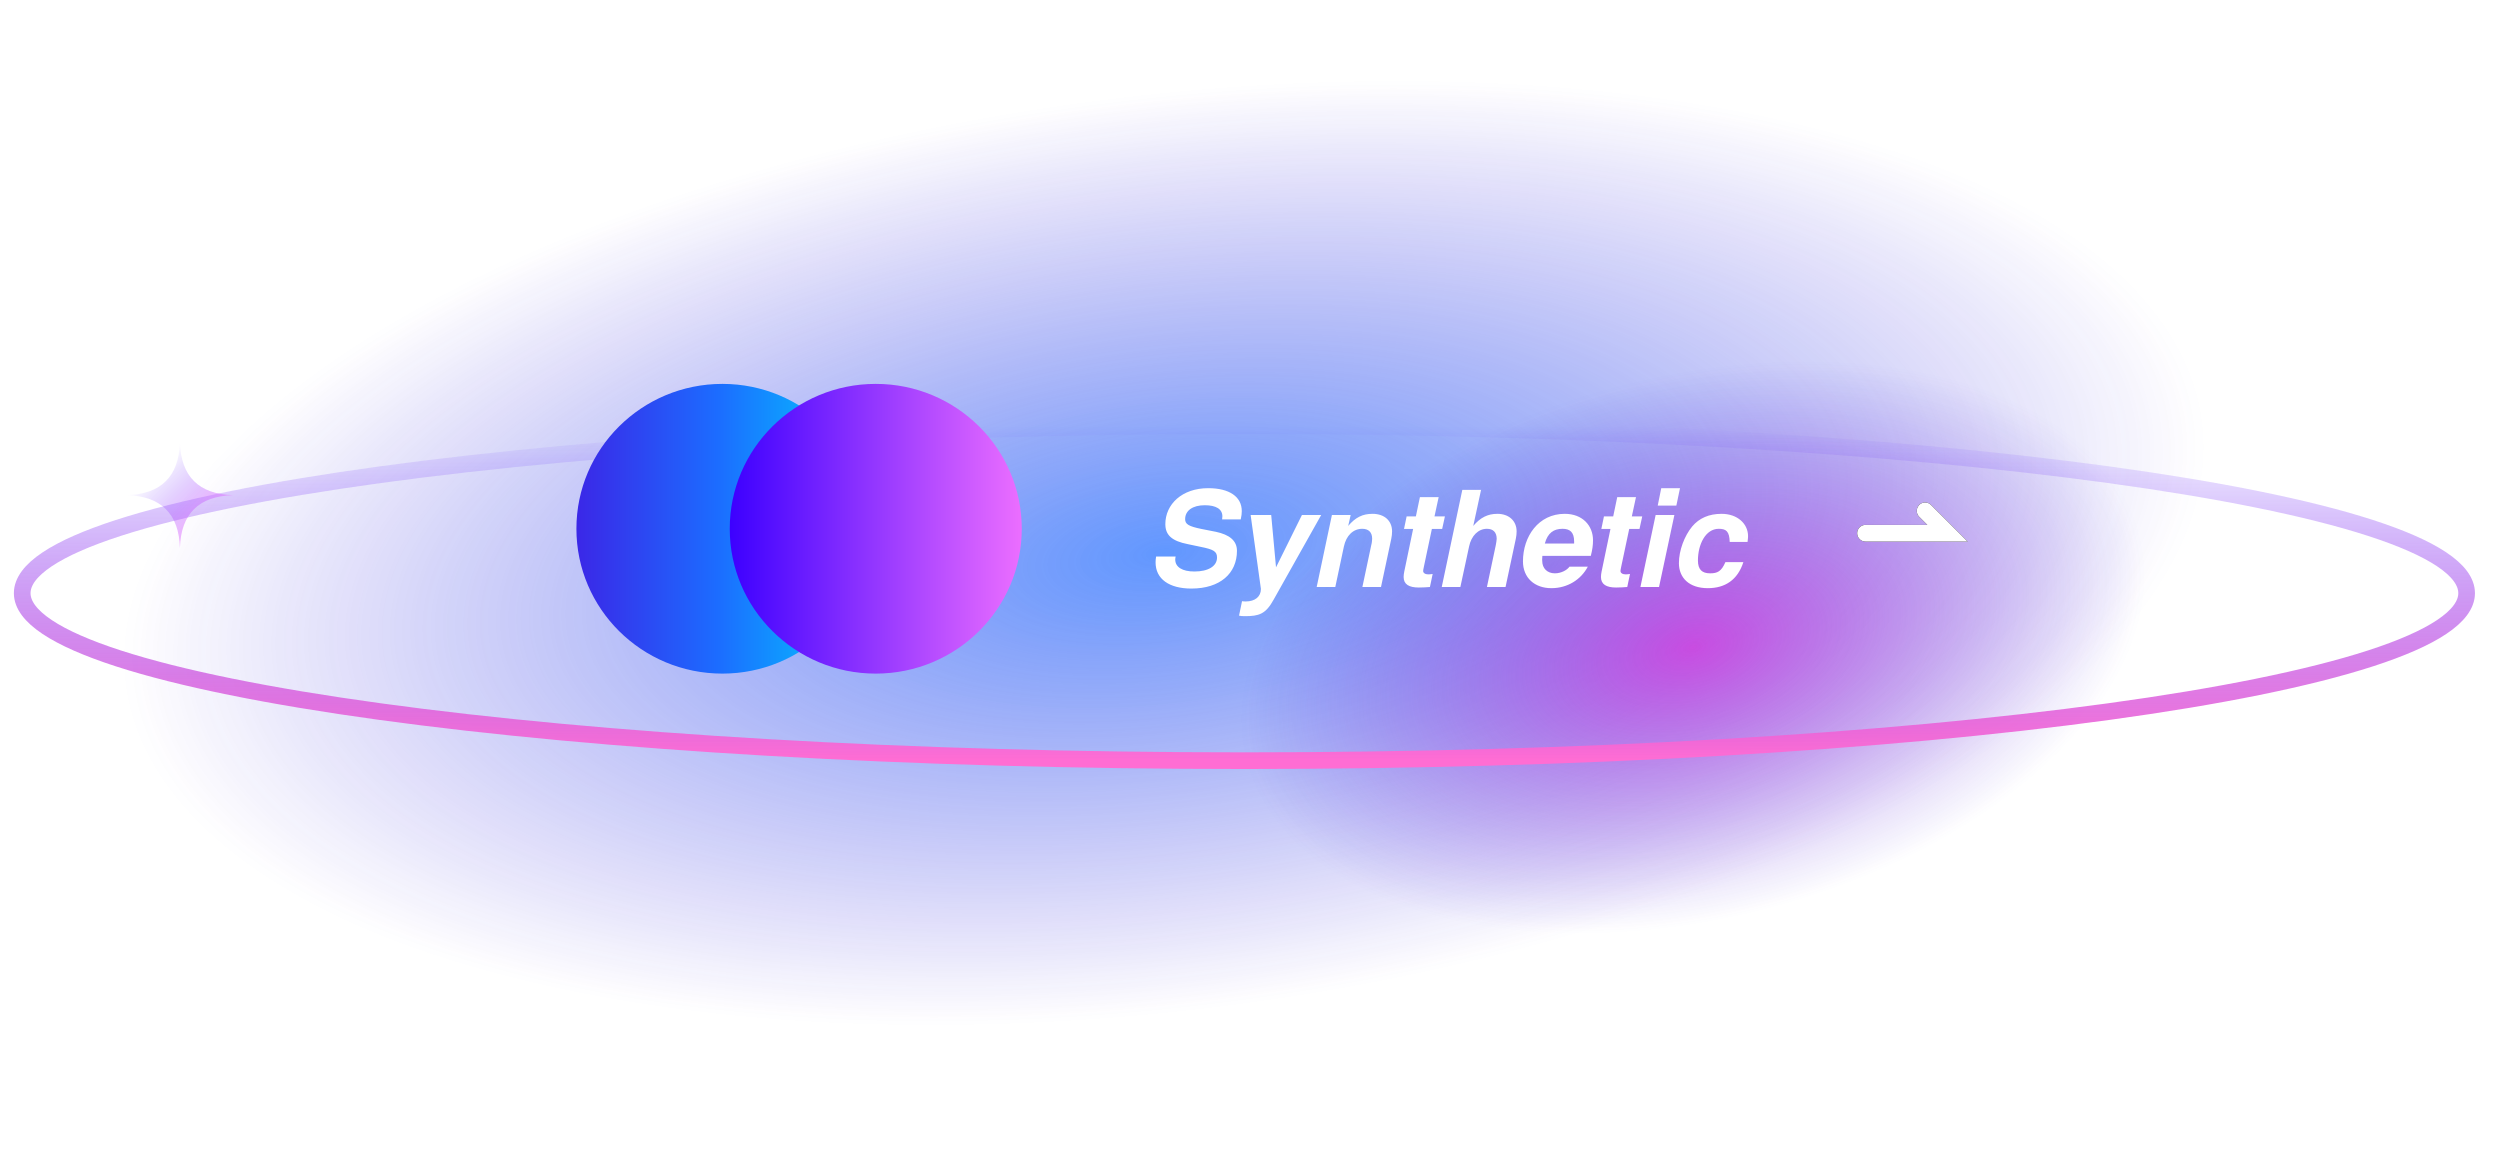
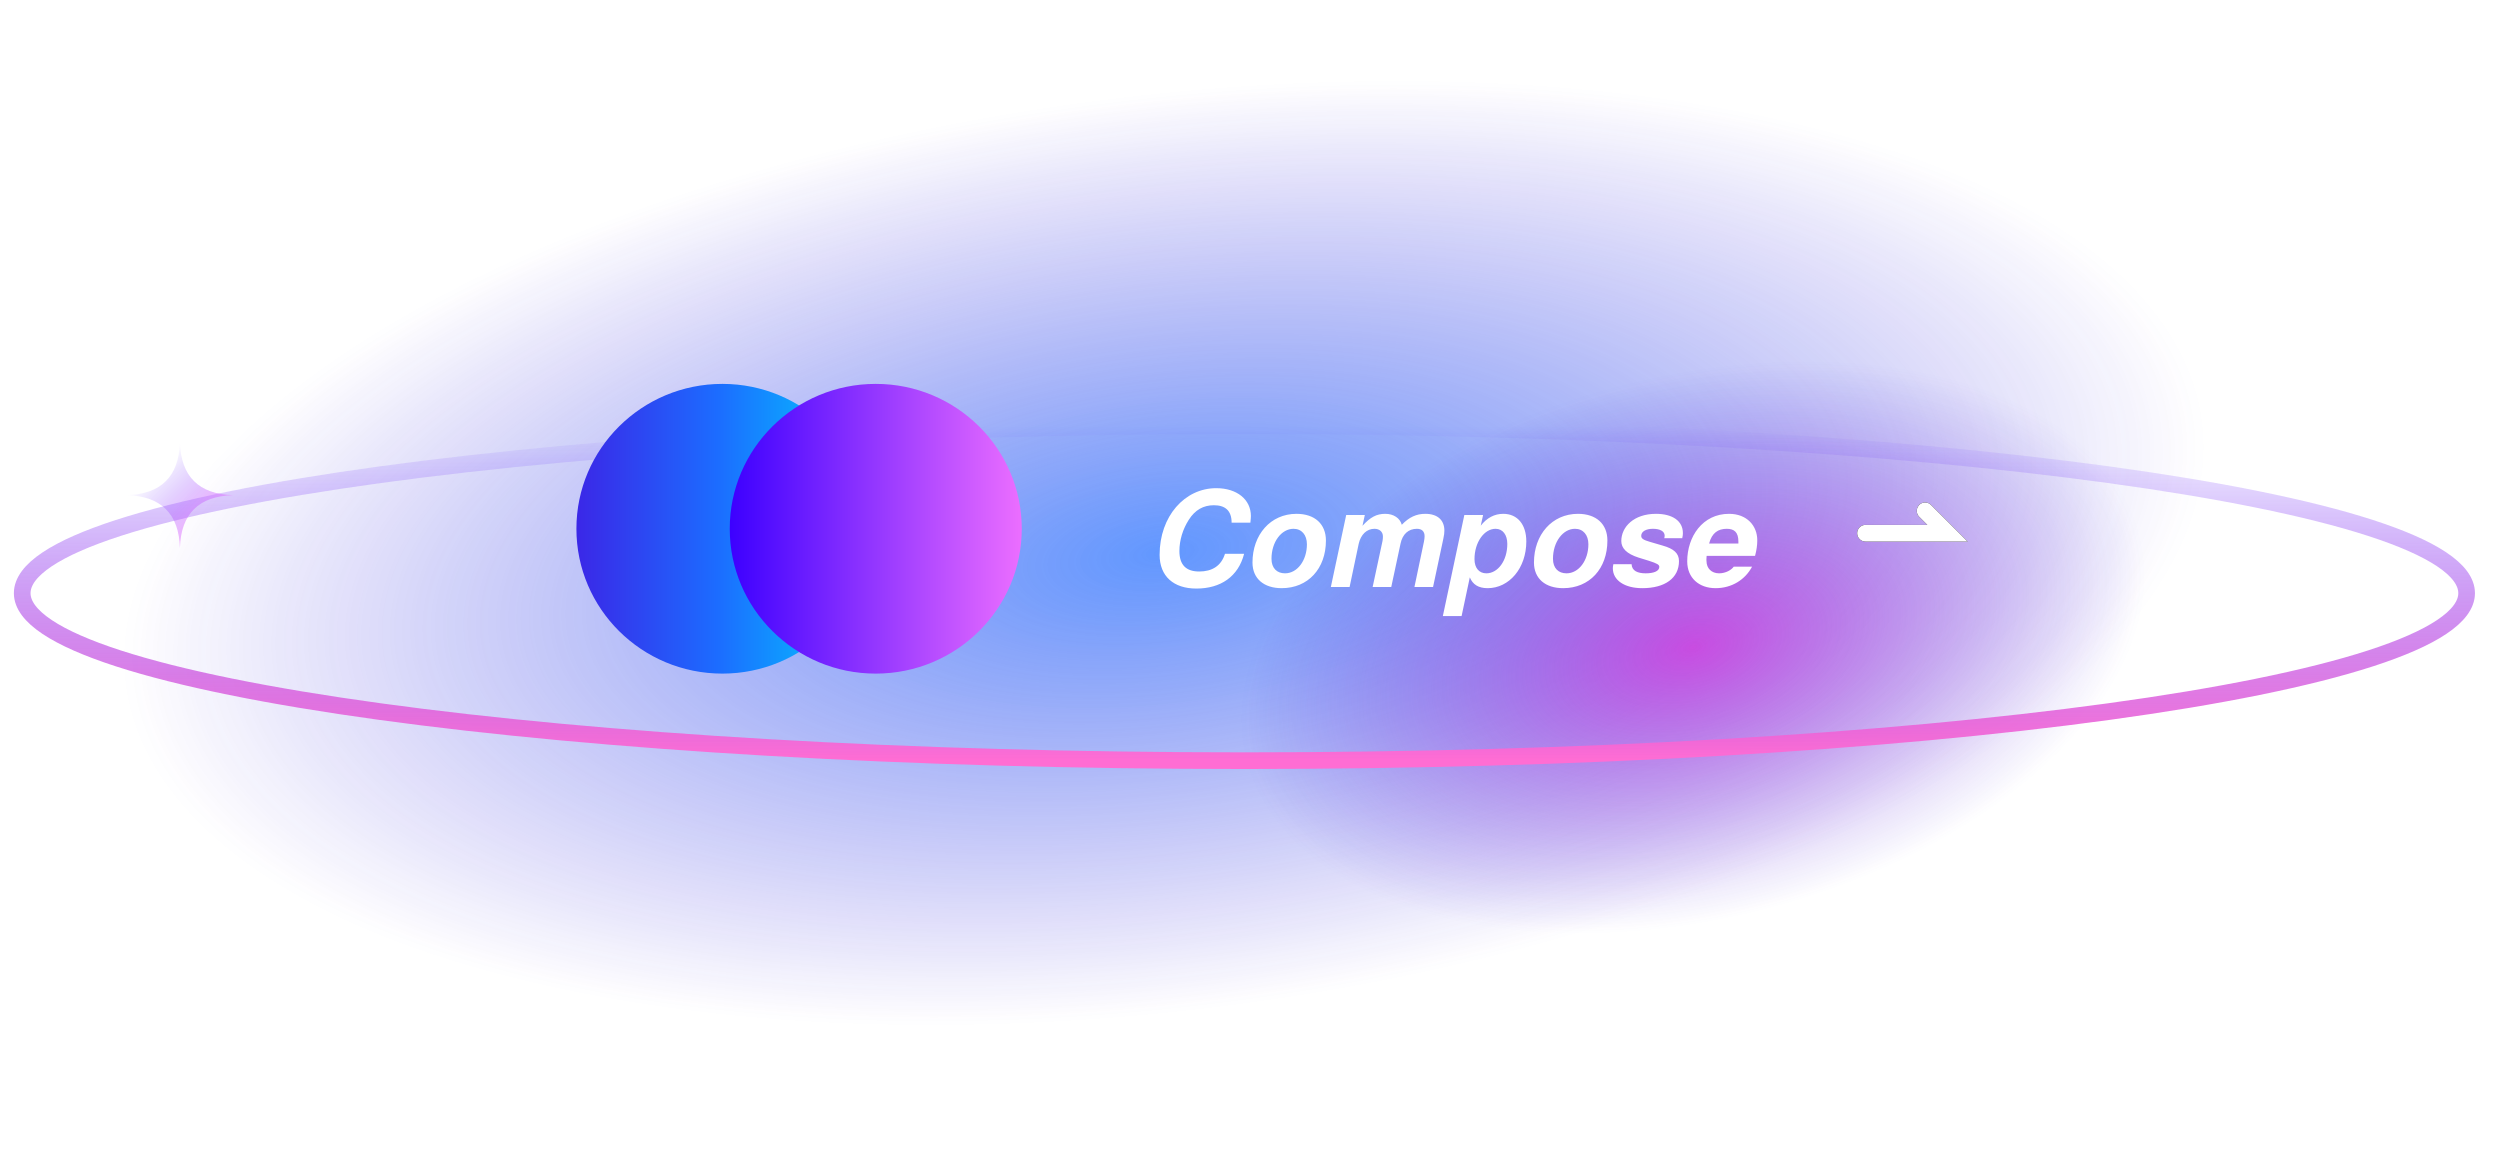
<svg xmlns="http://www.w3.org/2000/svg" role="img" viewBox="0 0 300 140" xml:space="preserve">
  <style type="text/css">.wpgraphicator-ellipse-1f9p10mmiedemy0a1r3ln ellipse {animation-name: wpgraphicator-ellipse-1f9p10mmiedemy0a1r3ln;animation-delay: 0s;animation-duration: 3.99s;animation-iteration-count: infinite;animation-fill-mode: both;}.wpgraphicator-ellipse-d919u7jx3210lfppxnfc6 ellipse {animation-name: wpgraphicator-ellipse-d919u7jx3210lfppxnfc6;animation-delay: 0s;animation-duration: 3.99s;animation-iteration-count: infinite;animation-fill-mode: both;}.wpgraphicator-ellipse-l0gbjdd4fp2ovvregypc ellipse {animation-name: wpgraphicator-ellipse-l0gbjdd4fp2ovvregypc;animation-delay: 0s;animation-duration: 3.99s;animation-iteration-count: infinite;animation-fill-mode: both;}.wpgraphicator-path-v84nx5109yo3sknbaiuri path {animation-name: wpgraphicator-path-v84nx5109yo3sknbaiuri;animation-delay: 0s;animation-duration: 3.99s;animation-iteration-count: infinite;animation-fill-mode: both;}.wpgraphicator-path-0hef6nsuae4w79jia0fc path {animation-name: wpgraphicator-path-0hef6nsuae4w79jia0fc;animation-delay: 0s;animation-duration: 3.99s;animation-iteration-count: infinite;animation-fill-mode: both;}.wpgraphicator-ellipse-lnrjtmxs3b6dmesca0b11 ellipse {animation-name: wpgraphicator-ellipse-lnrjtmxs3b6dmesca0b11;animation-delay: 0s;animation-duration: 3.99s;animation-iteration-count: infinite;animation-fill-mode: both;}.wpgraphicator-ellipse-s43iojf5ae28v39mhki4 ellipse {animation-name: wpgraphicator-ellipse-s43iojf5ae28v39mhki4;animation-delay: 0s;animation-duration: 3.99s;animation-iteration-count: infinite;animation-fill-mode: both;}.wpgraphicator-i-text-s2m1112t8h0i63n80qlel text {animation-name: wpgraphicator-i-text-s2m1112t8h0i63n80qlel;animation-delay: 0s;animation-duration: 3.99s;animation-iteration-count: infinite;animation-fill-mode: both;}.wpgraphicator-group-v3yunsom0dod6ajn0e8d  {animation-name: wpgraphicator-group-v3yunsom0dod6ajn0e8d;animation-delay: 0s;animation-duration: 3.99s;animation-iteration-count: infinite;animation-fill-mode: both;}.wpgraphicator-ellipse-1f9p10mmiedemy0a1r3ln-scaleX {animation-name: wpgraphicator-ellipse-1f9p10mmiedemy0a1r3ln-scaleX;animation-delay: 0s;animation-duration: 3.99s;animation-iteration-count: infinite;animation-fill-mode: both;}@keyframes wpgraphicator-ellipse-1f9p10mmiedemy0a1r3ln-scaleX {0% {animation-timing-function: linear;transform: scaleX(1);}50.125% {animation-timing-function: linear;transform: scaleX(0.6);}99.749% {animation-timing-function: linear;transform: scaleX(1);}100% {animation-timing-function: linear;transform: scaleX(1);}}.wpgraphicator-ellipse-1f9p10mmiedemy0a1r3ln-scaleY {animation-name: wpgraphicator-ellipse-1f9p10mmiedemy0a1r3ln-scaleY;animation-delay: 0s;animation-duration: 3.99s;animation-iteration-count: infinite;animation-fill-mode: both;}@keyframes wpgraphicator-ellipse-1f9p10mmiedemy0a1r3ln-scaleY {0% {animation-timing-function: linear;transform: scaleY(1);}50.125% {animation-timing-function: linear;transform: scaleY(0.6);}99.749% {animation-timing-function: linear;transform: scaleY(1);}100% {animation-timing-function: linear;transform: scaleY(1);}}.wpgraphicator-ellipse-1f9p10mmiedemy0a1r3ln-left {animation-name: wpgraphicator-ellipse-1f9p10mmiedemy0a1r3ln-left;animation-delay: 0s;animation-duration: 3.99s;animation-iteration-count: infinite;animation-fill-mode: both;}@keyframes wpgraphicator-ellipse-1f9p10mmiedemy0a1r3ln-left {0% {animation-timing-function: linear;transform: translateX(139.67px);}50.125% {animation-timing-function: linear;transform: translateX(103.5px);}99.749% {animation-timing-function: linear;transform: translateX(135.72px);}100% {animation-timing-function: linear;transform: translateX(135.72px);}}.wpgraphicator-ellipse-1f9p10mmiedemy0a1r3ln-top {animation-name: wpgraphicator-ellipse-1f9p10mmiedemy0a1r3ln-top;animation-delay: 0s;animation-duration: 3.99s;animation-iteration-count: infinite;animation-fill-mode: both;}@keyframes wpgraphicator-ellipse-1f9p10mmiedemy0a1r3ln-top {0% {animation-timing-function: linear;transform: translateY(66.36px);}50.125% {animation-timing-function: linear;transform: translateY(57.88px);}99.749% {animation-timing-function: linear;transform: translateY(63.25px);}100% {animation-timing-function: linear;transform: translateY(63.25px);}}.wpgraphicator-ellipse-d919u7jx3210lfppxnfc6-scaleX {animation-name: wpgraphicator-ellipse-d919u7jx3210lfppxnfc6-scaleX;animation-delay: 0s;animation-duration: 3.99s;animation-iteration-count: infinite;animation-fill-mode: both;}@keyframes wpgraphicator-ellipse-d919u7jx3210lfppxnfc6-scaleX {0% {animation-timing-function: linear;transform: scaleX(1);}50.376% {animation-timing-function: linear;transform: scaleX(1.4);}99.749% {animation-timing-function: linear;transform: scaleX(1);}100% {animation-timing-function: linear;transform: scaleX(1);}}.wpgraphicator-ellipse-d919u7jx3210lfppxnfc6-scaleY {animation-name: wpgraphicator-ellipse-d919u7jx3210lfppxnfc6-scaleY;animation-delay: 0s;animation-duration: 3.99s;animation-iteration-count: infinite;animation-fill-mode: both;}@keyframes wpgraphicator-ellipse-d919u7jx3210lfppxnfc6-scaleY {0% {animation-timing-function: linear;transform: scaleY(1);}50.376% {animation-timing-function: linear;transform: scaleY(1.4);}99.749% {animation-timing-function: linear;transform: scaleY(1);}100% {animation-timing-function: linear;transform: scaleY(1);}}.wpgraphicator-path-v84nx5109yo3sknbaiuri-scaleX {animation-name: wpgraphicator-path-v84nx5109yo3sknbaiuri-scaleX;animation-delay: 0s;animation-duration: 3.99s;animation-iteration-count: infinite;animation-fill-mode: both;}@keyframes wpgraphicator-path-v84nx5109yo3sknbaiuri-scaleX {0% {animation-timing-function: linear;transform: scaleX(0);}25.313% {animation-timing-function: linear;transform: scaleX(1);}100% {animation-timing-function: linear;transform: scaleX(1);}}.wpgraphicator-path-v84nx5109yo3sknbaiuri-scaleY {animation-name: wpgraphicator-path-v84nx5109yo3sknbaiuri-scaleY;animation-delay: 0s;animation-duration: 3.99s;animation-iteration-count: infinite;animation-fill-mode: both;}@keyframes wpgraphicator-path-v84nx5109yo3sknbaiuri-scaleY {0% {animation-timing-function: linear;transform: scaleY(0);}25.313% {animation-timing-function: linear;transform: scaleY(1);}100% {animation-timing-function: linear;transform: scaleY(1);}}.wpgraphicator-ellipse-lnrjtmxs3b6dmesca0b11-left {animation-name: wpgraphicator-ellipse-lnrjtmxs3b6dmesca0b11-left;animation-delay: 0s;animation-duration: 3.99s;animation-iteration-count: infinite;animation-fill-mode: both;}@keyframes wpgraphicator-ellipse-lnrjtmxs3b6dmesca0b11-left {0% {animation-timing-function: linear;transform: translateX(86.69px);}49.875% {animation-timing-function: linear;transform: translateX(104.69px);}99.499% {animation-timing-function: linear;transform: translateX(86.69px);}100% {animation-timing-function: linear;transform: translateX(86.69px);}}.wpgraphicator-ellipse-lnrjtmxs3b6dmesca0b11-top {animation-name: wpgraphicator-ellipse-lnrjtmxs3b6dmesca0b11-top;animation-delay: 0s;animation-duration: 3.99s;animation-iteration-count: infinite;animation-fill-mode: both;}@keyframes wpgraphicator-ellipse-lnrjtmxs3b6dmesca0b11-top {0% {animation-timing-function: linear;transform: translateY(63.45028px);}99.499% {animation-timing-function: linear;transform: translateY(63.45028px);}100% {animation-timing-function: linear;transform: translateY(63.45028px);}}.wpgraphicator-ellipse-s43iojf5ae28v39mhki4-left {animation-name: wpgraphicator-ellipse-s43iojf5ae28v39mhki4-left;animation-delay: 0s;animation-duration: 3.99s;animation-iteration-count: infinite;animation-fill-mode: both;}@keyframes wpgraphicator-ellipse-s43iojf5ae28v39mhki4-left {0% {animation-timing-function: linear;transform: translateX(105.0879px);}49.875% {animation-timing-function: linear;transform: translateX(86.09px);}100% {animation-timing-function: linear;transform: translateX(104.09px);}}.wpgraphicator-ellipse-s43iojf5ae28v39mhki4-top {animation-name: wpgraphicator-ellipse-s43iojf5ae28v39mhki4-top;animation-delay: 0s;animation-duration: 3.99s;animation-iteration-count: infinite;animation-fill-mode: both;}@keyframes wpgraphicator-ellipse-s43iojf5ae28v39mhki4-top {0% {animation-timing-function: linear;transform: translateY(63.45028px);}49.875% {animation-timing-function: linear;transform: translateY(63.45028px);}100% {animation-timing-function: linear;transform: translateY(63.45028px);}}@keyframes wpgraphicator-ellipse-1f9p10mmiedemy0a1r3ln{0% {}100% {}}@keyframes wpgraphicator-ellipse-d919u7jx3210lfppxnfc6{0% {}100% {}}@keyframes wpgraphicator-ellipse-l0gbjdd4fp2ovvregypc{0% {}100% {}}@keyframes wpgraphicator-path-v84nx5109yo3sknbaiuri{0% {}100% {}}@keyframes wpgraphicator-path-0hef6nsuae4w79jia0fc{0% {}100% {}}@keyframes wpgraphicator-ellipse-lnrjtmxs3b6dmesca0b11{0% {}100% {}}@keyframes wpgraphicator-ellipse-s43iojf5ae28v39mhki4{0% {}100% {}}@keyframes wpgraphicator-i-text-s2m1112t8h0i63n80qlel{}@keyframes wpgraphicator-group-v3yunsom0dod6ajn0e8d{}#wpgraphicator-gradient-gh10pqn11ak4m102fgdieo10 stop:nth-child(1){animation-name: wpgraphicator-gradient-gh10pqn11ak4m102fgdieo10-stop_0;animation-delay: 0s;animation-duration: 3.99s;animation-iteration-count: infinite;animation-fill-mode: both;}@keyframes wpgraphicator-gradient-gh10pqn11ak4m102fgdieo10-stop_0{0%{animation-timing-function: linear;stop-color: rgb(60,0,255);stop-opacity: 0}16.04%{animation-timing-function: linear;stop-color: rgb(60,0,255);stop-opacity: 0}39.85%{animation-timing-function: linear;stop-color: rgb(60,0,255);stop-opacity: 0}64.662%{animation-timing-function: linear;stop-color: rgb(60,0,255);stop-opacity: 0}99.499%{animation-timing-function: linear;stop-color: rgb(60,0,255);stop-opacity: 0}100%{animation-timing-function: linear;stop-color: rgb(60,0,255);stop-opacity: 0}}#wpgraphicator-gradient-gh10pqn11ak4m102fgdieo10 stop:nth-child(2){animation-name: wpgraphicator-gradient-gh10pqn11ak4m102fgdieo10-stop_1;animation-delay: 0s;animation-duration: 3.99s;animation-iteration-count: infinite;animation-fill-mode: both;}@keyframes wpgraphicator-gradient-gh10pqn11ak4m102fgdieo10-stop_1{0%{animation-timing-function: linear;stop-color: rgb(255,109,211);stop-opacity: 1}16.04%{animation-timing-function: linear;stop-color: rgb(255,109,211);stop-opacity: 1}39.85%{animation-timing-function: linear;stop-color: rgb(255,109,211);stop-opacity: 1}64.662%{animation-timing-function: linear;stop-color: rgb(255,109,211);stop-opacity: 1}99.499%{animation-timing-function: linear;stop-color: rgb(255,109,211);stop-opacity: 1}100%{animation-timing-function: linear;stop-color: rgb(255,109,211);stop-opacity: 1}}#wpgraphicator-gradient-4hgskydfwx1rl2y55rhq stop:nth-child(1){animation-name: wpgraphicator-gradient-4hgskydfwx1rl2y55rhq-stop_0;animation-delay: 0s;animation-duration: 3.99s;animation-iteration-count: infinite;animation-fill-mode: both;}@keyframes wpgraphicator-gradient-4hgskydfwx1rl2y55rhq-stop_0{0%{animation-timing-function: linear;stop-color: rgb(255,255,255);stop-opacity: 1}25.063%{animation-timing-function: linear;stop-color: rgb(255,255,255);stop-opacity: 1}75.188%{animation-timing-function: linear;stop-color: rgb(255,255,255);stop-opacity: 1}50.376%{animation-timing-function: linear;stop-color: rgb(255,255,255);stop-opacity: 0}100%{animation-timing-function: linear;stop-color: rgb(255,255,255);stop-opacity: 0}}#wpgraphicator-gradient-4hgskydfwx1rl2y55rhq stop:nth-child(2){animation-name: wpgraphicator-gradient-4hgskydfwx1rl2y55rhq-stop_1;animation-delay: 0s;animation-duration: 3.99s;animation-iteration-count: infinite;animation-fill-mode: both;}@keyframes wpgraphicator-gradient-4hgskydfwx1rl2y55rhq-stop_1{0%{animation-timing-function: linear;stop-color: rgb(255,255,255);stop-opacity: 0}25.063%{animation-timing-function: linear;stop-color: rgb(255,255,255);stop-opacity: 0}75.188%{animation-timing-function: linear;stop-color: rgb(255,255,255);stop-opacity: 0}50.376%{animation-timing-function: linear;stop-color: rgb(255,255,255);stop-opacity: 0}100%{animation-timing-function: linear;stop-color: rgb(255,255,255);stop-opacity: 0}}#wpgraphicator-gradient-0t7feci7n5euiujoyf2q stop:nth-child(1){animation-name: wpgraphicator-gradient-0t7feci7n5euiujoyf2q-stop_0;animation-delay: 0s;animation-duration: 3.99s;animation-iteration-count: infinite;animation-fill-mode: both;}@keyframes wpgraphicator-gradient-0t7feci7n5euiujoyf2q-stop_0{0%{animation-timing-function: linear;stop-color: rgb(60,0,255);stop-opacity: 0}38.346%{animation-timing-function: linear;stop-color: rgb(60,0,255);stop-opacity: 1}68.421%{animation-timing-function: linear;stop-color: rgb(60,0,255);stop-opacity: 0}99.749%{animation-timing-function: linear;stop-color: rgb(60,0,255);stop-opacity: 1}100%{animation-timing-function: linear;stop-color: rgb(60,0,255);stop-opacity: 1}}#wpgraphicator-gradient-0t7feci7n5euiujoyf2q stop:nth-child(2){animation-name: wpgraphicator-gradient-0t7feci7n5euiujoyf2q-stop_1;animation-delay: 0s;animation-duration: 3.99s;animation-iteration-count: infinite;animation-fill-mode: both;}@keyframes wpgraphicator-gradient-0t7feci7n5euiujoyf2q-stop_1{0%{animation-timing-function: linear;stop-color: rgb(236,110,255);stop-opacity: 1}38.346%{animation-timing-function: linear;stop-color: rgb(236,110,255);stop-opacity: 1}68.421%{animation-timing-function: linear;stop-color: rgb(236,110,255);stop-opacity: 1}99.749%{animation-timing-function: linear;stop-color: rgb(236,110,255);stop-opacity: 1}100%{animation-timing-function: linear;stop-color: rgb(236,110,255);stop-opacity: 1}}</style>
  <g class="wpgraphicator-ellipse-1f9p10mmiedemy0a1r3ln-top" style="transform:translateY(66.36px)">
    <g class="wpgraphicator-ellipse-1f9p10mmiedemy0a1r3ln-left" style="transform:translateX(139.67px)">
      <g class="wpgraphicator-ellipse-1f9p10mmiedemy0a1r3ln-angle" style="transform:rotate(-6.911227deg)">
        <g class="wpgraphicator-ellipse-1f9p10mmiedemy0a1r3ln-scaleY" style="transform:scaleY(0.9972462)">
          <g class="wpgraphicator-ellipse-1f9p10mmiedemy0a1r3ln-scaleX" style="transform:scaleX(0.9972462)">
            <g class="wpgraphicator-ellipse-1f9p10mmiedemy0a1r3ln-skewY" style="transform:skewY(0deg)">
              <g class="wpgraphicator-ellipse-1f9p10mmiedemy0a1r3ln-skewX" style="transform:skewX(0deg)">
                <g class="wpgraphicator-ellipse-1f9p10mmiedemy0a1r3ln">
                  <radialGradient id="wpgraphicator-gradient-yd5w6mt11e727vqt3703" gradientUnits="objectBoundingBox" cx="0.5" cy="0.5" r="0.5" fx="0.5" fy="0.5">
                    <stop offset="0%" stop-color="rgb(0,88,255)" stop-opacity="1" />
                    <stop offset="100%" stop-color="rgb(34,0,211)" stop-opacity="0" />
                  </radialGradient>
                  <ellipse stroke="none" stroke-opacity="0" stroke-width="1" stroke-dasharray="none" stroke-dashoffset="0" stroke-linecap="butt" stroke-linejoin="miter" stroke-miterlimit="4" fill="url(#wpgraphicator-gradient-yd5w6mt11e727vqt3703)" fill-opacity="1" fill-rule="nonzero" opacity="0.621" cx="0" cy="0" rx="126.654" ry="55.129" />
                </g>
              </g>
            </g>
          </g>
        </g>
      </g>
    </g>
  </g>
  <g class="wpgraphicator-ellipse-d919u7jx3210lfppxnfc6-top" style="transform:translateY(77.69px)">
    <g class="wpgraphicator-ellipse-d919u7jx3210lfppxnfc6-left" style="transform:translateX(203.14px)">
      <g class="wpgraphicator-ellipse-d919u7jx3210lfppxnfc6-angle" style="transform:rotate(-13.89718deg)">
        <g class="wpgraphicator-ellipse-d919u7jx3210lfppxnfc6-scaleY" style="transform:scaleY(0.9992497)">
          <g class="wpgraphicator-ellipse-d919u7jx3210lfppxnfc6-scaleX" style="transform:scaleX(0.9992497)">
            <g class="wpgraphicator-ellipse-d919u7jx3210lfppxnfc6-skewY" style="transform:skewY(0deg)">
              <g class="wpgraphicator-ellipse-d919u7jx3210lfppxnfc6-skewX" style="transform:skewX(0deg)">
                <g class="wpgraphicator-ellipse-d919u7jx3210lfppxnfc6">
                  <radialGradient id="wpgraphicator-gradient-xlvx10kdet8wjxgwcsecs" gradientUnits="objectBoundingBox" cx="0.5" cy="0.5" r="0.5" fx="0.5" fy="0.5">
                    <stop offset="0%" stop-color="rgb(202,0,211)" stop-opacity="1" />
                    <stop offset="100%" stop-color="rgb(34,0,211)" stop-opacity="0" />
                  </radialGradient>
                  <ellipse stroke="none" stroke-opacity="0" stroke-width="1" stroke-dasharray="none" stroke-dashoffset="0" stroke-linecap="butt" stroke-linejoin="miter" stroke-miterlimit="4" fill="url(#wpgraphicator-gradient-xlvx10kdet8wjxgwcsecs)" fill-opacity="1" fill-rule="nonzero" opacity="0.621" cx="0" cy="0" rx="55.561" ry="32.58" />
                </g>
              </g>
            </g>
          </g>
        </g>
      </g>
    </g>
  </g>
  <g class="wpgraphicator-ellipse-l0gbjdd4fp2ovvregypc-top" style="transform:translateY(71.18px)">
    <g class="wpgraphicator-ellipse-l0gbjdd4fp2ovvregypc-left" style="transform:translateX(149.33px)">
      <g class="wpgraphicator-ellipse-l0gbjdd4fp2ovvregypc-angle" style="transform:rotate(0deg)">
        <g class="wpgraphicator-ellipse-l0gbjdd4fp2ovvregypc-scaleY" style="transform:scaleY(1)">
          <g class="wpgraphicator-ellipse-l0gbjdd4fp2ovvregypc-scaleX" style="transform:scaleX(1)">
            <g class="wpgraphicator-ellipse-l0gbjdd4fp2ovvregypc-skewY" style="transform:skewY(0deg)">
              <g class="wpgraphicator-ellipse-l0gbjdd4fp2ovvregypc-skewX" style="transform:skewX(0deg)">
                <g class="wpgraphicator-ellipse-l0gbjdd4fp2ovvregypc">
                  <linearGradient id="wpgraphicator-gradient-gh10pqn11ak4m102fgdieo10" gradientUnits="objectBoundingBox" x1="0.5" y1="0" x2="0.5" y2="1">
                    <stop offset="0%" stop-color="rgb(60,0,255)" stop-opacity="0" />
                    <stop offset="100%" stop-color="rgb(255,109,211)" stop-opacity="1" />
                  </linearGradient>
                  <ellipse stroke="url(#wpgraphicator-gradient-gh10pqn11ak4m102fgdieo10)" stroke-opacity="1" stroke-width="2" stroke-dasharray="0 0" stroke-dashoffset="26" stroke-linecap="butt" stroke-linejoin="miter" stroke-miterlimit="4" fill="none" fill-opacity="0" fill-rule="evenodd" opacity="1" cx="0" cy="0" rx="146.665" ry="20.102" />
                </g>
              </g>
            </g>
          </g>
        </g>
      </g>
    </g>
  </g>
  <g class="wpgraphicator-path-v84nx5109yo3sknbaiuri-top" style="transform:translateY(60.43px)">
    <g class="wpgraphicator-path-v84nx5109yo3sknbaiuri-left" style="transform:translateX(276.19px)">
      <g class="wpgraphicator-path-v84nx5109yo3sknbaiuri-angle" style="transform:rotate(0deg)">
        <g class="wpgraphicator-path-v84nx5109yo3sknbaiuri-scaleY" style="transform:scaleY(0)">
          <g class="wpgraphicator-path-v84nx5109yo3sknbaiuri-scaleX" style="transform:scaleX(0.000001)">
            <g class="wpgraphicator-path-v84nx5109yo3sknbaiuri-skewY" style="transform:skewY(0deg)">
              <g class="wpgraphicator-path-v84nx5109yo3sknbaiuri-skewX" style="transform:skewX(0deg)">
                <g class="wpgraphicator-path-v84nx5109yo3sknbaiuri">
                  <linearGradient id="wpgraphicator-gradient-4hgskydfwx1rl2y55rhq" gradientUnits="objectBoundingBox" x1="0.5" y1="0" x2="0.5" y2="1">
                    <stop offset="28.341%" stop-color="rgb(255,255,255)" stop-opacity="1" />
                    <stop offset="99.118%" stop-color="rgb(255,255,255)" stop-opacity="0" />
                  </linearGradient>
                  <path d="M 272.81 54.92 C 275.29 57.26 277.78 58.43 280.28 58.42 C 282.77 58.41 285.27 57.22 287.77 54.86 C 285.41 57.37 284.22 59.86 284.21 62.36 C 284.2 64.85 285.37 67.34 287.71 69.82 C 285.23 67.48 282.74 66.32 280.24 66.33 C 277.75 66.34 275.25 67.52 272.75 69.88 C 275.11 67.38 276.3 64.88 276.31 62.39 C 276.32 59.9 275.15 57.41 272.81 54.92 Z" stroke="none" stroke-opacity="0" stroke-width="1" stroke-dasharray="none" stroke-dashoffset="0" stroke-linecap="butt" stroke-linejoin="miter" stroke-miterlimit="4" fill="url(#wpgraphicator-gradient-4hgskydfwx1rl2y55rhq)" fill-opacity="1" fill-rule="evenodd" opacity="1" transform=" translate(-280.26, -62.37)" />
                </g>
              </g>
            </g>
          </g>
        </g>
      </g>
    </g>
  </g>
  <g class="wpgraphicator-path-0hef6nsuae4w79jia0fc-top" style="transform:translateY(59.41px)">
    <g class="wpgraphicator-path-0hef6nsuae4w79jia0fc-left" style="transform:translateX(21.59px)">
      <g class="wpgraphicator-path-0hef6nsuae4w79jia0fc-angle" style="transform:rotate(45deg)">
        <g class="wpgraphicator-path-0hef6nsuae4w79jia0fc-scaleY" style="transform:scaleY(1.004092)">
          <g class="wpgraphicator-path-0hef6nsuae4w79jia0fc-scaleX" style="transform:scaleX(1.004092)">
            <g class="wpgraphicator-path-0hef6nsuae4w79jia0fc-skewY" style="transform:skewY(0deg)">
              <g class="wpgraphicator-path-0hef6nsuae4w79jia0fc-skewX" style="transform:skewX(0deg)">
                <g class="wpgraphicator-path-0hef6nsuae4w79jia0fc">
                  <linearGradient id="wpgraphicator-gradient-0t7feci7n5euiujoyf2q" gradientUnits="objectBoundingBox" x1="0" y1="0.5" x2="1" y2="0.5">
                    <stop offset="0%" stop-color="rgb(60,0,255)" stop-opacity="0" />
                    <stop offset="100%" stop-color="rgb(236,110,255)" stop-opacity="1" />
                  </linearGradient>
                  <path d="M 25.49 61.64 C 26.98 63.04 28.47 63.74 29.97 63.73 C 31.46 63.73 32.96 63.02 34.46 61.6 C 33.05 63.1 32.33 64.6 32.33 66.1 C 32.32 67.59 33.02 69.08 34.43 70.58 C 32.94 69.17 31.44 68.47 29.95 68.48 C 28.45 68.48 26.95 69.19 25.45 70.61 C 26.87 69.11 27.58 67.61 27.58 66.11 C 27.59 64.62 26.89 63.13 25.49 61.64 Z" stroke="none" stroke-opacity="0" stroke-width="1" stroke-dasharray="none" stroke-dashoffset="0" stroke-linecap="butt" stroke-linejoin="miter" stroke-miterlimit="4" fill="url(#wpgraphicator-gradient-0t7feci7n5euiujoyf2q)" fill-opacity="1" fill-rule="evenodd" opacity="0.509" transform=" translate(-29.95, -66.1)" />
                </g>
              </g>
            </g>
          </g>
        </g>
      </g>
    </g>
  </g>
  <g class="wpgraphicator-ellipse-lnrjtmxs3b6dmesca0b11-top" style="transform:translateY(63.45px)">
    <g class="wpgraphicator-ellipse-lnrjtmxs3b6dmesca0b11-left" style="transform:translateX(86.69px)">
      <g class="wpgraphicator-ellipse-lnrjtmxs3b6dmesca0b11-angle" style="transform:rotate(0deg)">
        <g class="wpgraphicator-ellipse-lnrjtmxs3b6dmesca0b11-scaleY" style="transform:scaleY(1)">
          <g class="wpgraphicator-ellipse-lnrjtmxs3b6dmesca0b11-scaleX" style="transform:scaleX(1)">
            <g class="wpgraphicator-ellipse-lnrjtmxs3b6dmesca0b11-skewY" style="transform:skewY(0deg)">
              <g class="wpgraphicator-ellipse-lnrjtmxs3b6dmesca0b11-skewX" style="transform:skewX(0deg)">
                <g class="wpgraphicator-ellipse-lnrjtmxs3b6dmesca0b11">
                  <linearGradient id="wpgraphicator-gradient-doiqr3juydaebb5l10rig" gradientUnits="objectBoundingBox" x1="0" y1="0.5" x2="1" y2="0.5">
                    <stop offset="0%" stop-color="rgb(59,39,231)" stop-opacity="1" />
                    <stop offset="48.299%" stop-color="rgb(28,108,255)" stop-opacity="1" />
                    <stop offset="100%" stop-color="rgb(0,208,255)" stop-opacity="1" />
                  </linearGradient>
                  <ellipse stroke="none" stroke-opacity="0" stroke-width="1" stroke-dasharray="none" stroke-dashoffset="0" stroke-linecap="butt" stroke-linejoin="miter" stroke-miterlimit="4" fill="url(#wpgraphicator-gradient-doiqr3juydaebb5l10rig)" fill-opacity="1" fill-rule="evenodd" opacity="1" cx="0" cy="0" rx="17.521" ry="17.383" />
                </g>
              </g>
            </g>
          </g>
        </g>
      </g>
    </g>
  </g>
  <g class="wpgraphicator-ellipse-s43iojf5ae28v39mhki4-top" style="transform:translateY(63.45px)">
    <g class="wpgraphicator-ellipse-s43iojf5ae28v39mhki4-left" style="transform:translateX(105.09px)">
      <g class="wpgraphicator-ellipse-s43iojf5ae28v39mhki4-angle" style="transform:rotate(0deg)">
        <g class="wpgraphicator-ellipse-s43iojf5ae28v39mhki4-scaleY" style="transform:scaleY(1)">
          <g class="wpgraphicator-ellipse-s43iojf5ae28v39mhki4-scaleX" style="transform:scaleX(1)">
            <g class="wpgraphicator-ellipse-s43iojf5ae28v39mhki4-skewY" style="transform:skewY(0deg)">
              <g class="wpgraphicator-ellipse-s43iojf5ae28v39mhki4-skewX" style="transform:skewX(0deg)">
                <g class="wpgraphicator-ellipse-s43iojf5ae28v39mhki4">
                  <linearGradient id="wpgraphicator-gradient-ye0vaiootbq71p56sj34" gradientUnits="objectBoundingBox" x1="0" y1="0.5" x2="1" y2="0.5">
                    <stop offset="0%" stop-color="rgb(60,0,255)" stop-opacity="1" />
                    <stop offset="100%" stop-color="rgb(236,110,255)" stop-opacity="1" />
                  </linearGradient>
                  <ellipse stroke="none" stroke-opacity="0" stroke-width="1" stroke-dasharray="none" stroke-dashoffset="0" stroke-linecap="butt" stroke-linejoin="miter" stroke-miterlimit="4" fill="url(#wpgraphicator-gradient-ye0vaiootbq71p56sj34)" fill-opacity="1" fill-rule="evenodd" opacity="1" cx="0" cy="0" rx="17.521" ry="17.383" />
                </g>
              </g>
            </g>
          </g>
        </g>
      </g>
    </g>
  </g>
  <g class="wpgraphicator-i-text-s2m1112t8h0i63n80qlel-top" style="transform:translateY(63.48px)">
    <g class="wpgraphicator-i-text-s2m1112t8h0i63n80qlel-left" style="transform:translateX(174.2px)">
      <g class="wpgraphicator-i-text-s2m1112t8h0i63n80qlel-angle" style="transform:rotate(0deg)">
        <g class="wpgraphicator-i-text-s2m1112t8h0i63n80qlel-scaleY" style="transform:scaleY(1)">
          <g class="wpgraphicator-i-text-s2m1112t8h0i63n80qlel-scaleX" style="transform:scaleX(1)">
            <g class="wpgraphicator-i-text-s2m1112t8h0i63n80qlel-skewY" style="transform:skewY(0deg)">
              <g class="wpgraphicator-i-text-s2m1112t8h0i63n80qlel-skewX" style="transform:skewX(0deg)">
                <g class="wpgraphicator-i-text-s2m1112t8h0i63n80qlel">
                  <text xml:space="preserve" stroke="none" stroke-opacity="0" stroke-width="1" stroke-dasharray="none" stroke-dashoffset="0" stroke-linecap="butt" stroke-linejoin="miter" stroke-miterlimit="4" fill="rgb(255,255,255)" fill-opacity="1" fill-rule="nonzero" opacity="1" transform="translate(-36.14 -9.04)" font-family="HelveticaNeue-BoldItalic, Helvetica Neue" font-size="16" font-style="italic" font-weight="bold">
-                     <tspan x="0" dy="1em">Synthetic</tspan>
+                     <tspan x="0" dy="1em">Compose</tspan>
                  </text>
                </g>
              </g>
            </g>
          </g>
        </g>
      </g>
    </g>
  </g>
  <g class="wpgraphicator-group-v3yunsom0dod6ajn0e8d-top" style="transform:translateY(62.64px)">
    <g class="wpgraphicator-group-v3yunsom0dod6ajn0e8d-left" style="transform:translateX(229.49px)">
      <g class="wpgraphicator-group-v3yunsom0dod6ajn0e8d-angle" style="transform:rotate(0deg)">
        <g class="wpgraphicator-group-v3yunsom0dod6ajn0e8d-scaleY" style="transform:scaleY(1)">
          <g class="wpgraphicator-group-v3yunsom0dod6ajn0e8d-scaleX" style="transform:scaleX(1)">
            <g class="wpgraphicator-group-v3yunsom0dod6ajn0e8d-skewY" style="transform:skewY(0deg)">
              <g class="wpgraphicator-group-v3yunsom0dod6ajn0e8d-skewX" style="transform:skewX(0deg)">
                <g class="wpgraphicator-group-v3yunsom0dod6ajn0e8d">
                  <g transform="matrix(1 0 0 1 0 0)" class="wpgraphicator-path-b0e10g9jj0fq58dbofiqr">
                    <path d="M 86.29 8.79 C 86.66 8.43 87.22 8.4 87.62 8.71 L 87.71 8.79 L 92.11 13.19 L 79.85 13.19 C 79.3 13.19 78.85 12.74 78.85 12.19 C 78.85 11.67 79.24 11.25 79.74 11.19 L 79.85 11.19 L 87.27 11.19 L 86.29 10.21 C 85.93 9.85 85.91 9.28 86.21 8.89 L 86.29 8.79 Z" stroke="none" stroke-opacity="0" stroke-width="1" stroke-dasharray="none" stroke-dashoffset="0" stroke-linecap="butt" stroke-linejoin="miter" stroke-miterlimit="4" fill="rgb(0,0,0)" fill-opacity="1" fill-rule="nonzero" opacity="1" transform=" translate(-85.48, -10.84)" />
                  </g>
                  <g transform="matrix(1 0 0 1 0 0)" class="wpgraphicator-path-2j913h410vyt11wgm5tn2h">
                    <path d="M 86.29 8.79 C 86.66 8.43 87.22 8.4 87.62 8.71 L 87.71 8.79 L 92.11 13.19 L 79.85 13.19 C 79.3 13.19 78.85 12.74 78.85 12.19 C 78.85 11.67 79.24 11.25 79.74 11.19 L 79.85 11.19 L 87.27 11.19 L 86.29 10.21 C 85.93 9.85 85.91 9.28 86.21 8.89 L 86.29 8.79 Z" stroke="none" stroke-opacity="0" stroke-width="1" stroke-dasharray="none" stroke-dashoffset="0" stroke-linecap="butt" stroke-linejoin="miter" stroke-miterlimit="4" fill="rgb(255,255,255)" fill-opacity="1" fill-rule="nonzero" opacity="1" transform=" translate(-85.48, -10.84)" />
                  </g>
                </g>
              </g>
            </g>
          </g>
        </g>
      </g>
    </g>
  </g>
</svg>
